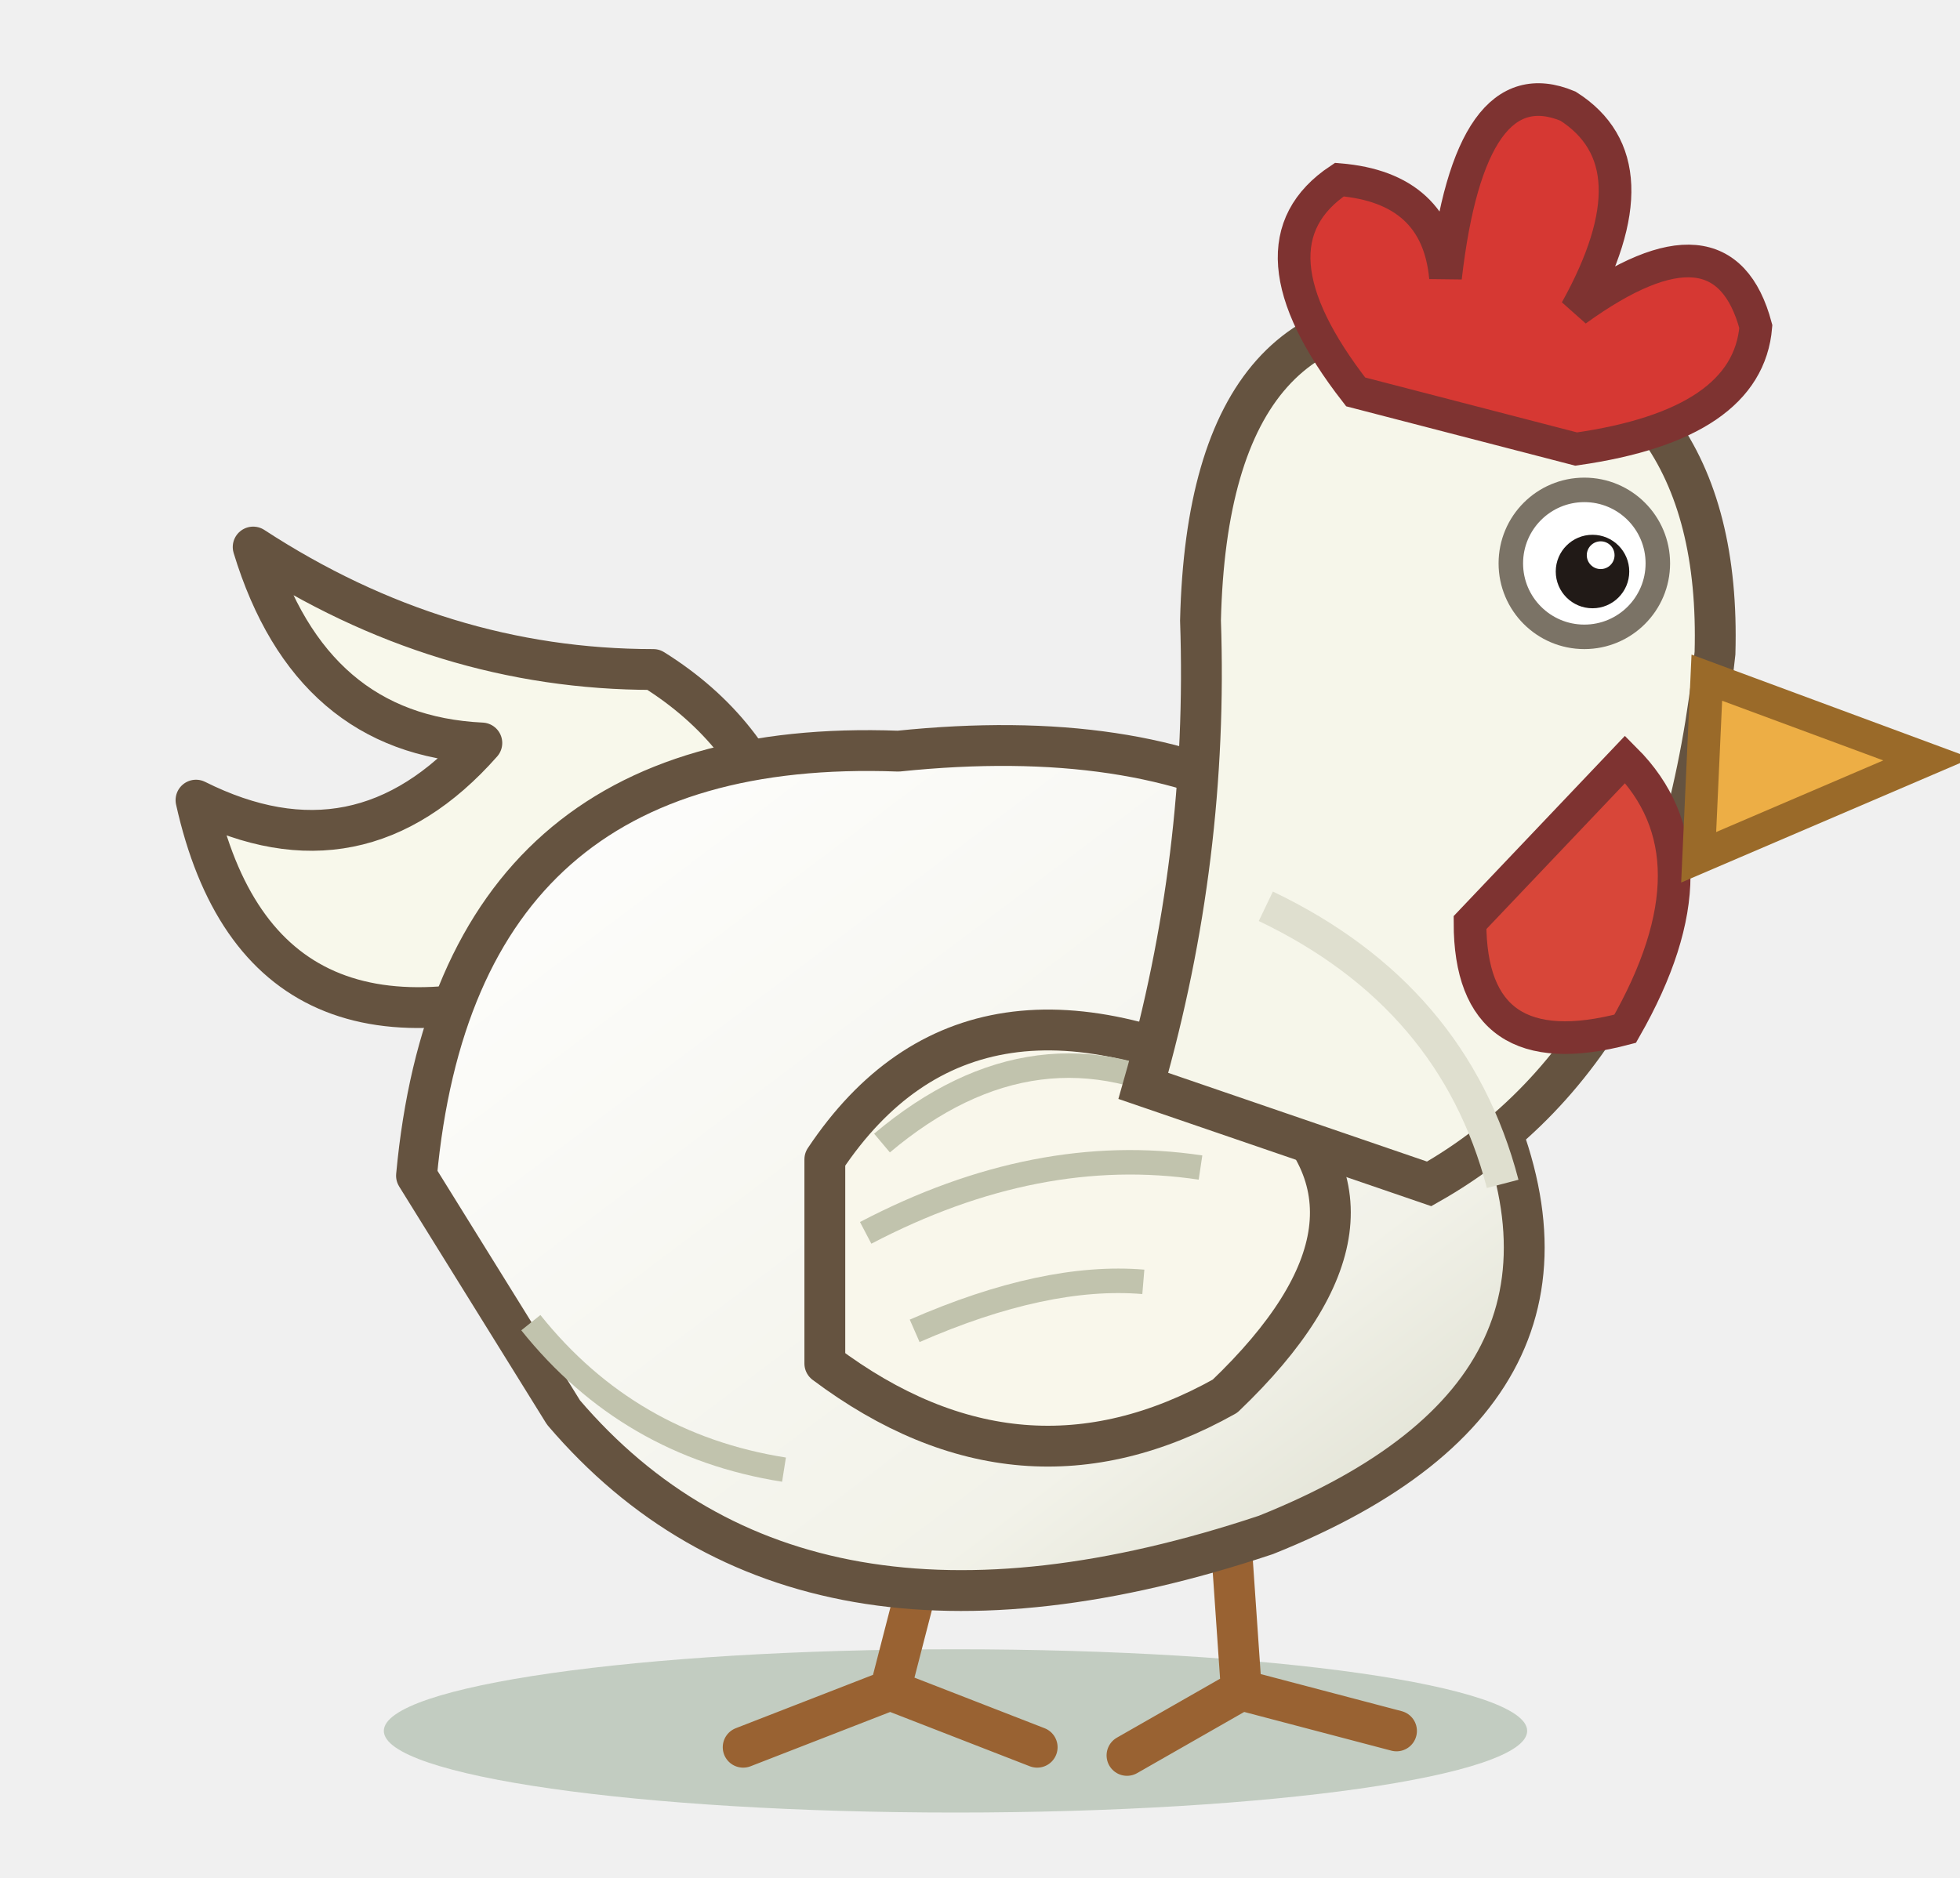
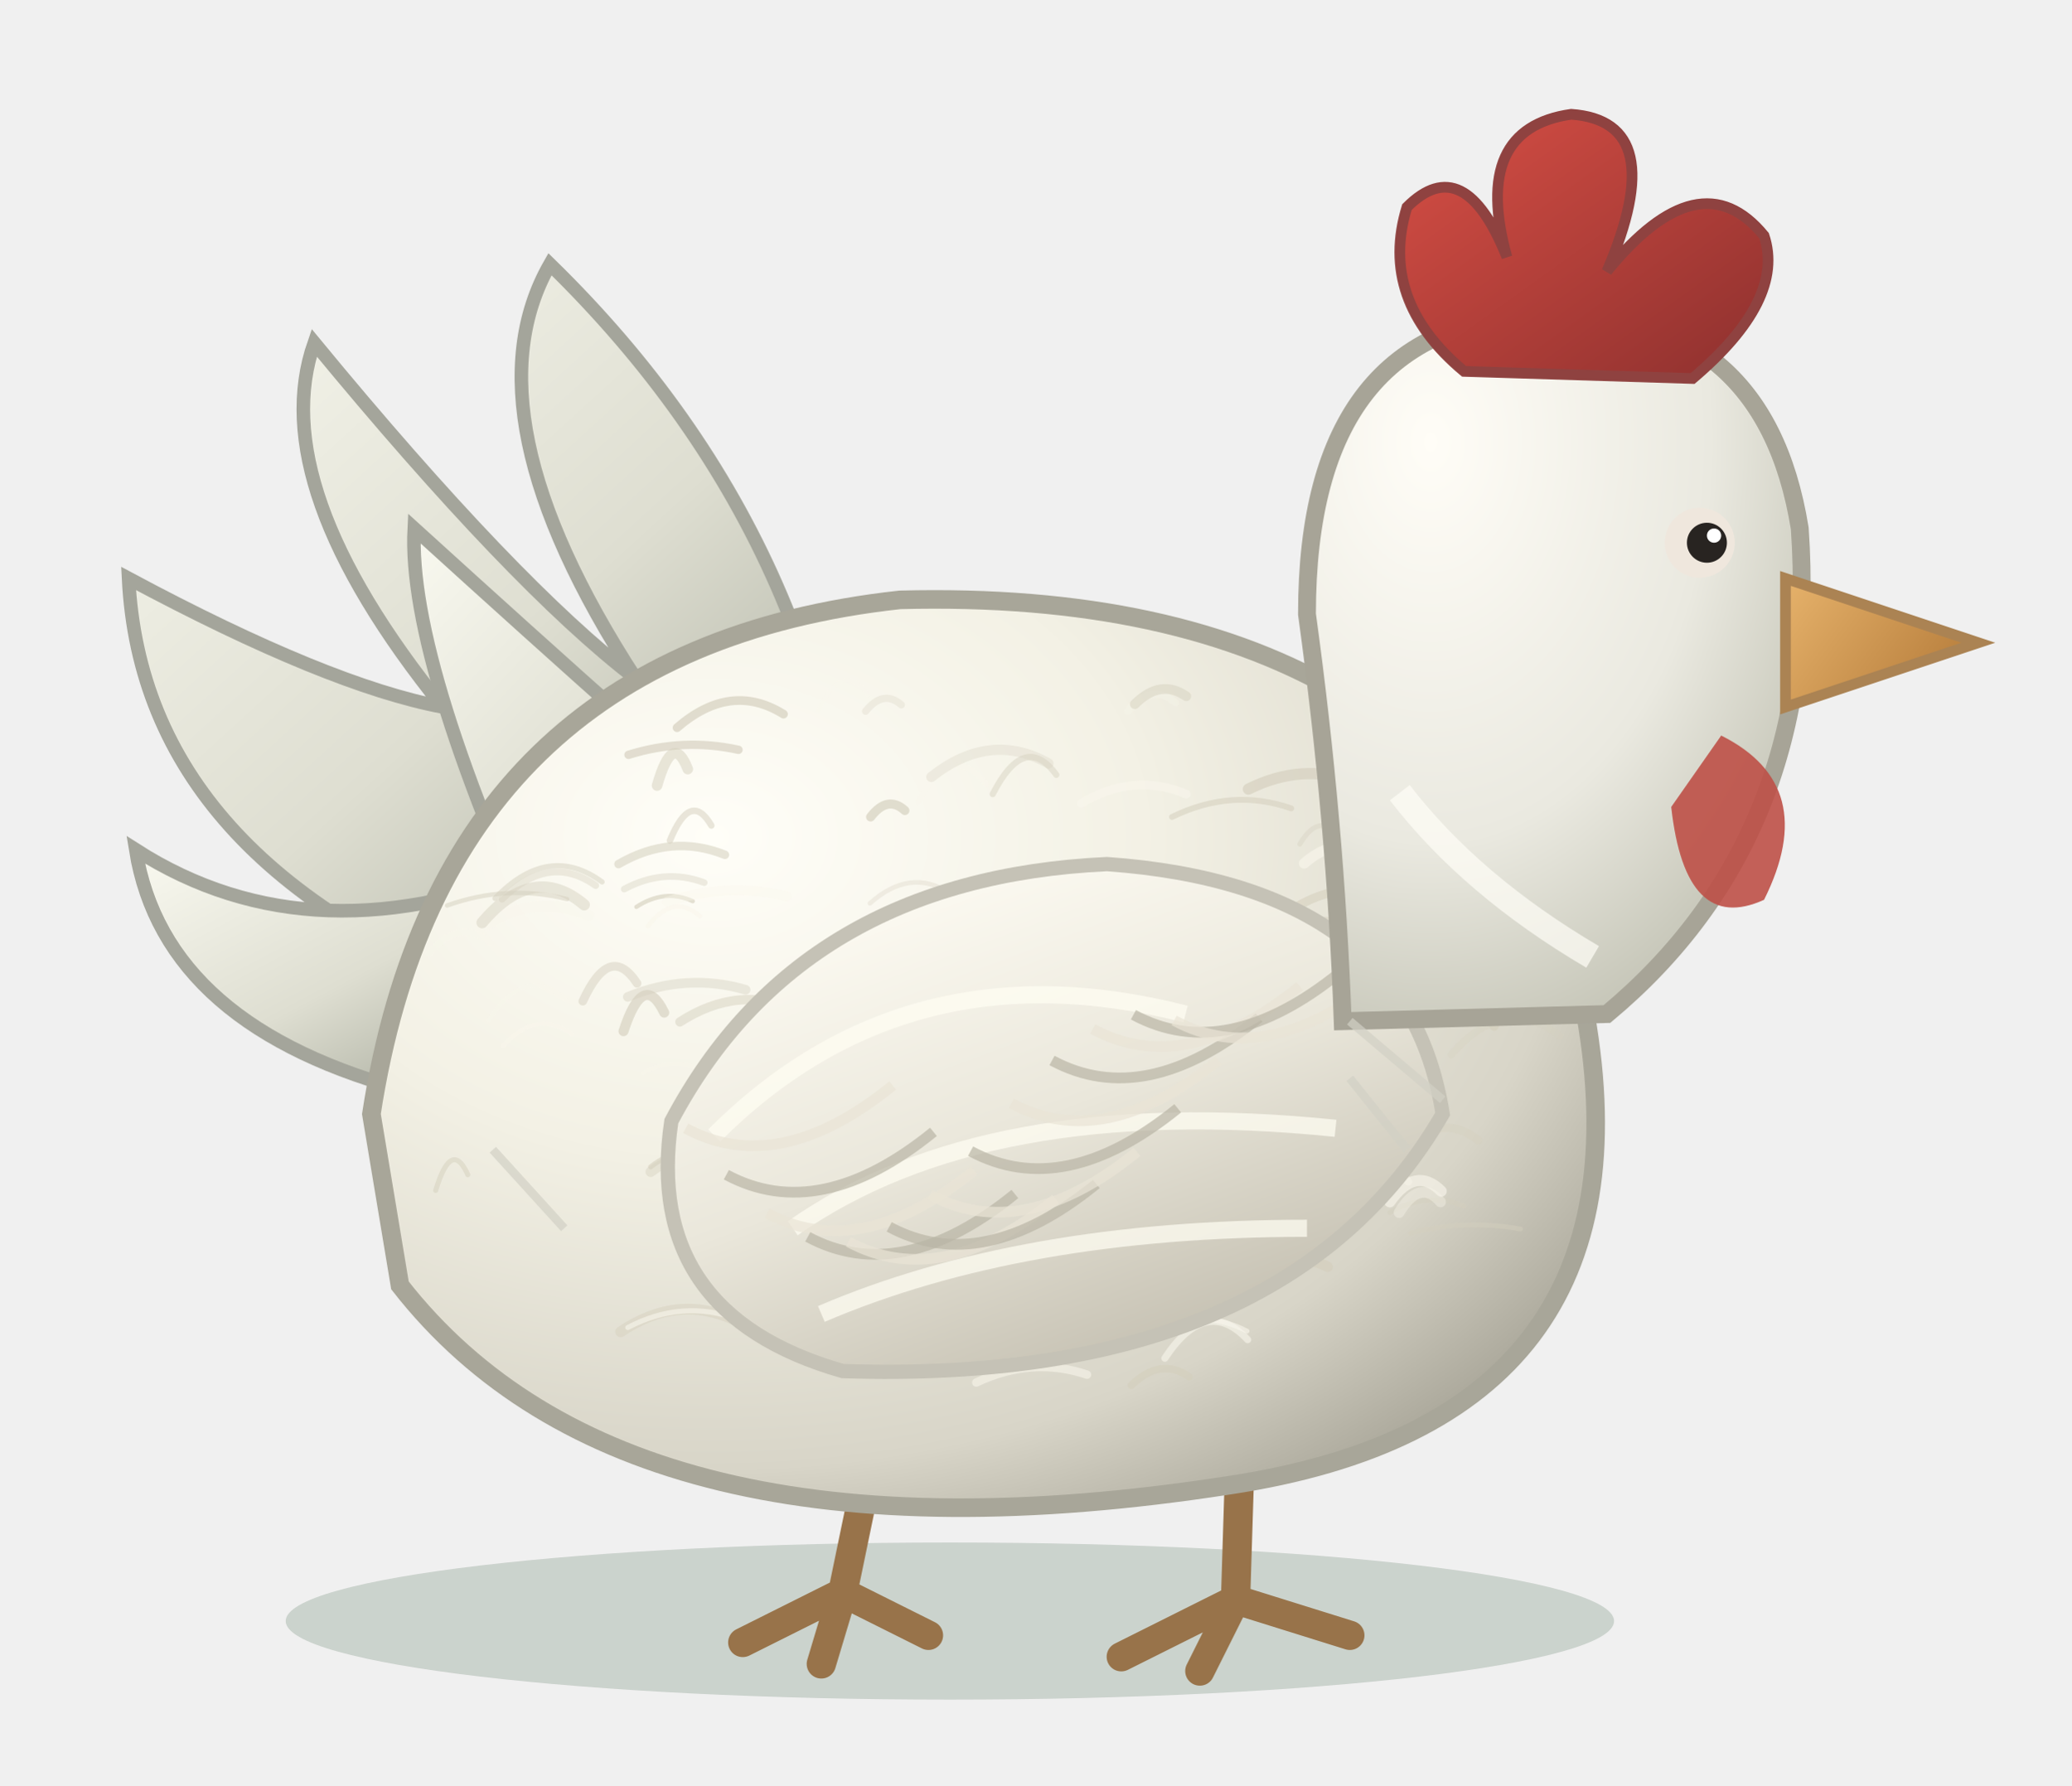
- <svg xmlns="http://www.w3.org/2000/svg" viewBox="0 0 240 230">
+ <svg xmlns="http://www.w3.org/2000/svg" viewBox="0 0 290 250">
  <defs>
-     <linearGradient id="feathers" x1="0" y1="0" x2="1" y2="1">
-       <stop stop-color="#ffffff" />
-       <stop offset=".72" stop-color="#f2f2e9" />
-       <stop offset="1" stop-color="#d8d9c9" />
+     <radialGradient id="body" cx=".28" cy=".26" r=".92">
+       <stop stop-color="#fffef8" />
+       <stop offset=".38" stop-color="#f3f1e5" />
+       <stop offset=".76" stop-color="#d8d5c8" />
+       <stop offset="1" stop-color="#9f9c8f" />
+     </radialGradient>
+     <linearGradient id="wing" x1=".23" y1="0" x2=".8" y2="1">
+       <stop stop-color="#fffdf5" />
+       <stop offset=".48" stop-color="#eae7db" />
+       <stop offset="1" stop-color="#bdb8a9" />
+     </linearGradient>
+     <linearGradient id="tail" x2=".9" y2="1">
+       <stop stop-color="#f9f9f0" />
+       <stop offset=".55" stop-color="#deded1" />
+       <stop offset="1" stop-color="#a5a89a" />
+     </linearGradient>
+     <radialGradient id="head" cx=".25" cy=".18" r=".9">
+       <stop stop-color="#fffdf7" />
+       <stop offset=".63" stop-color="#eae9e0" />
+       <stop offset="1" stop-color="#c4c4b6" />
+     </radialGradient>
+     <linearGradient id="crest" x2="1" y2="1">
+       <stop stop-color="#d84f45" />
+       <stop offset="1" stop-color="#8d302e" />
+     </linearGradient>
+     <linearGradient id="beak" x2="1" y2=".5">
+       <stop stop-color="#e6b26b" />
+       <stop offset="1" stop-color="#b9803e" />
    </linearGradient>
  </defs>
-   <ellipse cx="117" cy="212" rx="70" ry="10" fill="#386132" opacity=".25" />
-   <g stroke="#996232" fill="none" stroke-width="5" stroke-linecap="round">
-     <path d="M117 176l-8 31-18 7m18-7 18 7M150 178l2 29-14 8m14-8 19 5" />
+   <ellipse cx="133" cy="227" rx="93" ry="11" fill="#2d5335" opacity=".19" />
+   <g fill="none" stroke="#98734a" stroke-linecap="round" stroke-width="4.1">
+     <path d="M124 194l-6 29 -14 7m14 -7 12 6m-12 -6-3 10M174 192l-1 32-16 8m16-8 16 5m-16-5-5 10" />
  </g>
-   <g stroke="#655340" stroke-width="5" stroke-linejoin="round">
-     <path d="M72 119Q32 134 24 98Q44 108 59 91Q38 90 31 67Q54 82 80 82Q104 97 96 133Z" fill="#f8f8eb" />
-     <path d="M51 144Q56 90 110 92Q168 86 181 132Q200 170 155 188Q98 207 69 173Z" fill="url(#feathers)" />
-     <path d="M101 142Q119 115 155 134Q173 149 150 171Q125 185 101 167Z" fill="#f9f7eb" />
+   <g fill="url(#tail)" stroke="#a4a59b" stroke-width="1.9">
+     <path d="M71 140Q20 121 18 81Q46 96 62 99Q37 68 44 48Q72 82 89 95Q65 58 77 37Q119 78 120 135Z" />
+     <path d="M58 153Q23 144 19 119Q44 135 77 121Z" />
+     <path d="M78 138Q57 93 58 74Q91 104 112 122Z" />
  </g>
-   <g stroke="#c1c3ad" stroke-width="3" fill="none">
-     <path d="M108 140q19 -16 39 -5M106 151q21 -11 41 -8M112 163q16 -7 28 -6M65 162q12 15 31 18" />
+   <path d="M52 156Q62 91 126 84Q203 82 222 142Q232 199 172 208Q88 221 56 180Z" fill="url(#body)" stroke="#a8a699" stroke-width="2.6" />
+   <g>
+     <path d="M128.5 112.3q4.7 -8.7 9.5 -2.6" fill="none" stroke="#f9f6ec" stroke-width="0.81" stroke-linecap="round" opacity="0.34" />
+     <path d="M182.5 154.2q6.6 -4.8 13.3 -1.4" fill="none" stroke="#d4cfbd" stroke-width="0.98" stroke-linecap="round" opacity="0.37" />
+     <path d="M92.0 110.0q2.2 -7.7 4.3 -2.3" fill="none" stroke="#d4cfbd" stroke-width="1.48" stroke-linecap="round" opacity="0.51" />
+     <path d="M158.4 133.5q6.8 -5.1 13.5 -1.5" fill="none" stroke="#d4cfbd" stroke-width="0.85" stroke-linecap="round" opacity="0.63" />
+     <path d="M137.8 172.4q5.3 -2.5 10.6 -0.7" fill="none" stroke="#f9f6ec" stroke-width="0.81" stroke-linecap="round" opacity="0.29" />
+     <path d="M209.2 143.7q2.3 -6.9 4.6 -2.1" fill="none" stroke="#d4cfbd" stroke-width="1.29" stroke-linecap="round" opacity="0.69" />
+     <path d="M102.2 183.3q7.5 -7.3 15.0 -2.2" fill="none" stroke="#d4cfbd" stroke-width="1.04" stroke-linecap="round" opacity="0.39" />
+     <path d="M142.8 167.6q3.3 -2.8 6.5 -0.8" fill="none" stroke="#d4cfbd" stroke-width="0.89" stroke-linecap="round" opacity="0.68" />
+     <path d="M113.5 170.4q8.4 -3.7 16.8 -1.1" fill="none" stroke="#f9f6ec" stroke-width="1.01" stroke-linecap="round" opacity="0.44" />
+     <path d="M115.1 186.9q7.7 -7.6 15.4 -2.3" fill="none" stroke="#d4cfbd" stroke-width="0.63" stroke-linecap="round" opacity="0.63" />
+     <path d="M139.4 179.2q3.3 -4.4 6.5 -1.3" fill="none" stroke="#d4cfbd" stroke-width="1.60" stroke-linecap="round" opacity="0.66" />
+     <path d="M194.6 169.8q5.2 -3.0 10.4 -0.9" fill="none" stroke="#d4cfbd" stroke-width="0.68" stroke-linecap="round" opacity="0.46" />
+     <path d="M136.7 193.6q7.8 -3.7 15.5 -1.1" fill="none" stroke="#f9f6ec" stroke-width="1.18" stroke-linecap="round" opacity="0.57" />
+     <path d="M81.6 140.2q3.8 -8.3 7.6 -2.5" fill="none" stroke="#d4cfbd" stroke-width="1.21" stroke-linecap="round" opacity="0.49" />
+     <path d="M198.9 135.8q2.9 -5.2 5.7 -1.6" fill="none" stroke="#d4cfbd" stroke-width="0.81" stroke-linecap="round" opacity="0.26" />
+     <path d="M189.8 127.0q7.0 -5.0 14.0 -1.5" fill="none" stroke="#d4cfbd" stroke-width="0.70" stroke-linecap="round" opacity="0.49" />
+     <path d="M68.1 129.5q7.2 -4.4 14.3 -1.3" fill="none" stroke="#f9f6ec" stroke-width="1.62" stroke-linecap="round" opacity="0.29" />
+     <path d="M139.0 111.2q4.5 -8.8 8.9 -2.7" fill="none" stroke="#d4cfbd" stroke-width="0.87" stroke-linecap="round" opacity="0.46" />
+     <path d="M87.3 144.4q2.8 -8.6 5.7 -2.6" fill="none" stroke="#d4cfbd" stroke-width="1.40" stroke-linecap="round" opacity="0.64" />
+     <path d="M176.0 131.8q3.3 -6.9 6.6 -2.1" fill="none" stroke="#d4cfbd" stroke-width="0.96" stroke-linecap="round" opacity="0.61" />
+     <path d="M157.9 99.6q3.4 -4.1 6.7 -1.2" fill="none" stroke="#f9f6ec" stroke-width="1.02" stroke-linecap="round" opacity="0.26" />
+     <path d="M141.3 158.4q4.7 -8.4 9.4 -2.5" fill="none" stroke="#d4cfbd" stroke-width="1.13" stroke-linecap="round" opacity="0.67" />
+     <path d="M121.8 126.5q5.6 -5.0 11.1 -1.5" fill="none" stroke="#d4cfbd" stroke-width="0.64" stroke-linecap="round" opacity="0.31" />
+     <path d="M86.9 186.5q8.0 -5.4 16.1 -1.6" fill="none" stroke="#d4cfbd" stroke-width="1.52" stroke-linecap="round" opacity="0.45" />
+     <path d="M104.4 178.2q6.8 -6.4 13.6 -1.9" fill="none" stroke="#f9f6ec" stroke-width="1.28" stroke-linecap="round" opacity="0.60" />
+     <path d="M61.0 166.7q2.2 -7.3 4.5 -2.2" fill="none" stroke="#d4cfbd" stroke-width="0.71" stroke-linecap="round" opacity="0.51" />
+     <path d="M199.8 141.2q2.1 -7.5 4.2 -2.2" fill="none" stroke="#d4cfbd" stroke-width="1.13" stroke-linecap="round" opacity="0.62" />
+     <path d="M89.1 127.0q4.0 -2.6 7.9 -0.8" fill="none" stroke="#d4cfbd" stroke-width="0.59" stroke-linecap="round" opacity="0.63" />
+     <path d="M109.0 142.1q2.5 -7.1 5.1 -2.1" fill="none" stroke="#f9f6ec" stroke-width="1.60" stroke-linecap="round" opacity="0.37" />
+     <path d="M153.5 134.4q8.2 -2.1 16.4 -0.6" fill="none" stroke="#d4cfbd" stroke-width="0.95" stroke-linecap="round" opacity="0.57" />
+     <path d="M87.4 124.5q5.6 -3.0 11.2 -0.9" fill="none" stroke="#d4cfbd" stroke-width="0.93" stroke-linecap="round" opacity="0.40" />
+     <path d="M178.7 152.3q4.7 -7.1 9.4 -2.1" fill="none" stroke="#d4cfbd" stroke-width="1.26" stroke-linecap="round" opacity="0.60" />
+     <path d="M87.9 185.9q7.6 -4.0 15.3 -1.2" fill="none" stroke="#f9f6ec" stroke-width="0.71" stroke-linecap="round" opacity="0.60" />
+     <path d="M88.0 105.7q7.7 -2.4 15.4 -0.7" fill="none" stroke="#d4cfbd" stroke-width="1.17" stroke-linecap="round" opacity="0.66" />
+     <path d="M178.6 131.8q5.7 -5.3 11.4 -1.6" fill="none" stroke="#d4cfbd" stroke-width="0.61" stroke-linecap="round" opacity="0.47" />
+     <path d="M130.4 108.8q8.2 -6.5 16.4 -1.9" fill="none" stroke="#d4cfbd" stroke-width="1.43" stroke-linecap="round" opacity="0.31" />
+     <path d="M194.6 168.3q3.6 -5.1 7.2 -1.5" fill="none" stroke="#f9f6ec" stroke-width="1.55" stroke-linecap="round" opacity="0.63" />
+     <path d="M91.1 164.1q7.2 -5.3 14.4 -1.6" fill="none" stroke="#d4cfbd" stroke-width="1.44" stroke-linecap="round" opacity="0.41" />
+     <path d="M129.2 173.7q6.0 -6.7 11.9 -2.0" fill="none" stroke="#d4cfbd" stroke-width="0.76" stroke-linecap="round" opacity="0.52" />
+     <path d="M193.0 139.0q4.5 -4.2 8.9 -1.3" fill="none" stroke="#d4cfbd" stroke-width="1.30" stroke-linecap="round" opacity="0.36" />
+     <path d="M60.0 133.6q4.3 -5.2 8.7 -1.6" fill="none" stroke="#f9f6ec" stroke-width="0.96" stroke-linecap="round" opacity="0.26" />
+     <path d="M183.5 165.5q5.7 -6.4 11.4 -1.9" fill="none" stroke="#d4cfbd" stroke-width="0.83" stroke-linecap="round" opacity="0.57" />
+     <path d="M164.1 114.4q8.4 -4.1 16.7 -1.2" fill="none" stroke="#d4cfbd" stroke-width="0.82" stroke-linecap="round" opacity="0.56" />
+     <path d="M106.9 150.1q4.7 -7.5 9.3 -2.2" fill="none" stroke="#d4cfbd" stroke-width="1.63" stroke-linecap="round" opacity="0.63" />
+     <path d="M68.4 142.9q5.5 -8.3 11.1 -2.5" fill="none" stroke="#f9f6ec" stroke-width="0.60" stroke-linecap="round" opacity="0.26" />
+     <path d="M115.4 179.4q6.8 -3.1 13.6 -0.9" fill="none" stroke="#d4cfbd" stroke-width="0.87" stroke-linecap="round" opacity="0.46" />
+     <path d="M152.0 186.9q2.8 -7.7 5.6 -2.3" fill="none" stroke="#d4cfbd" stroke-width="0.63" stroke-linecap="round" opacity="0.59" />
+     <path d="M116.4 140.8q7.3 -8.2 14.6 -2.5" fill="none" stroke="#d4cfbd" stroke-width="0.94" stroke-linecap="round" opacity="0.41" />
+     <path d="M70.4 146.5q4.8 -5.3 9.7 -1.6" fill="none" stroke="#f9f6ec" stroke-width="0.59" stroke-linecap="round" opacity="0.52" />
+     <path d="M94.8 101.9q7.5 -6.5 14.9 -1.9" fill="none" stroke="#d4cfbd" stroke-width="1.22" stroke-linecap="round" opacity="0.68" />
+     <path d="M156.2 128.7q7.5 -4.7 15.1 -1.4" fill="none" stroke="#d4cfbd" stroke-width="1.05" stroke-linecap="round" opacity="0.70" />
+     <path d="M135.5 151.3q5.3 -7.1 10.6 -2.1" fill="none" stroke="#d4cfbd" stroke-width="1.07" stroke-linecap="round" opacity="0.28" />
+     <path d="M151.4 112.5q7.3 -4.4 14.7 -1.3" fill="none" stroke="#f9f6ec" stroke-width="1.22" stroke-linecap="round" opacity="0.55" />
+     <path d="M174.8 110.5q7.4 -3.7 14.8 -1.1" fill="none" stroke="#d4cfbd" stroke-width="1.57" stroke-linecap="round" opacity="0.66" />
+     <path d="M122.2 167.1q4.4 -4.1 8.9 -1.2" fill="none" stroke="#d4cfbd" stroke-width="0.69" stroke-linecap="round" opacity="0.36" />
+     <path d="M62.6 126.8q8.4 -3.0 16.8 -0.9" fill="none" stroke="#d4cfbd" stroke-width="0.62" stroke-linecap="round" opacity="0.50" />
+     <path d="M152.8 139.8q4.1 -2.3 8.1 -0.7" fill="none" stroke="#f9f6ec" stroke-width="0.59" stroke-linecap="round" opacity="0.47" />
+     <path d="M95.2 143.1q8.2 -5.3 16.4 -1.6" fill="none" stroke="#d4cfbd" stroke-width="1.31" stroke-linecap="round" opacity="0.48" />
+     <path d="M136.1 171.2q2.9 -8.2 5.8 -2.4" fill="none" stroke="#d4cfbd" stroke-width="1.61" stroke-linecap="round" opacity="0.43" />
+     <path d="M121.9 114.4q2.4 -3.1 4.8 -0.9" fill="none" stroke="#d4cfbd" stroke-width="1.27" stroke-linecap="round" opacity="0.67" />
+     <path d="M129.9 187.7q7.8 -8.8 15.5 -2.6" fill="none" stroke="#f9f6ec" stroke-width="1.38" stroke-linecap="round" opacity="0.62" />
+     <path d="M203.2 147.7q7.6 -8.7 15.2 -2.6" fill="none" stroke="#d4cfbd" stroke-width="1.04" stroke-linecap="round" opacity="0.28" />
+     <path d="M131.0 176.1q5.1 -2.0 10.1 -0.6" fill="none" stroke="#d4cfbd" stroke-width="1.25" stroke-linecap="round" opacity="0.63" />
+     <path d="M183.3 135.6q7.7 -6.4 15.5 -1.9" fill="none" stroke="#d4cfbd" stroke-width="0.75" stroke-linecap="round" opacity="0.45" />
+     <path d="M195.9 169.8q2.9 -4.8 5.8 -1.5" fill="none" stroke="#f9f6ec" stroke-width="1.51" stroke-linecap="round" opacity="0.37" />
+     <path d="M182.0 118.2q2.6 -4.4 5.3 -1.3" fill="none" stroke="#d4cfbd" stroke-width="0.70" stroke-linecap="round" opacity="0.37" />
+     <path d="M121.2 99.6q2.5 -3.1 5.0 -0.9" fill="none" stroke="#d4cfbd" stroke-width="1.01" stroke-linecap="round" opacity="0.29" />
+     <path d="M150.4 145.1q4.1 -8.1 8.3 -2.4" fill="none" stroke="#d4cfbd" stroke-width="0.96" stroke-linecap="round" opacity="0.62" />
+     <path d="M152.2 140.0q4.9 -2.8 9.8 -0.8" fill="none" stroke="#f9f6ec" stroke-width="1.60" stroke-linecap="round" opacity="0.48" />
+     <path d="M118.1 178.5q7.3 -3.4 14.6 -1.0" fill="none" stroke="#d4cfbd" stroke-width="0.69" stroke-linecap="round" opacity="0.68" />
+     <path d="M181.5 148.5q3.8 -2.7 7.5 -0.8" fill="none" stroke="#d4cfbd" stroke-width="1.05" stroke-linecap="round" opacity="0.37" />
+     <path d="M143.5 143.7q6.2 -4.6 12.4 -1.4" fill="none" stroke="#d4cfbd" stroke-width="1.64" stroke-linecap="round" opacity="0.25" />
+     <path d="M158.9 188.1q7.9 -5.7 15.7 -1.7" fill="none" stroke="#f9f6ec" stroke-width="0.68" stroke-linecap="round" opacity="0.61" />
+     <path d="M197.5 172.7q7.7 -2.0 15.4 -0.6" fill="none" stroke="#d4cfbd" stroke-width="0.66" stroke-linecap="round" opacity="0.46" />
+     <path d="M164.0 153.3q2.8 -2.1 5.6 -0.6" fill="none" stroke="#d4cfbd" stroke-width="0.81" stroke-linecap="round" opacity="0.69" />
+     <path d="M154.5 183.1q4.9 -5.8 9.7 -1.7" fill="none" stroke="#d4cfbd" stroke-width="1.47" stroke-linecap="round" opacity="0.51" />
+     <path d="M192.7 167.0q2.3 -5.0 4.5 -1.5" fill="none" stroke="#f9f6ec" stroke-width="1.07" stroke-linecap="round" opacity="0.41" />
+     <path d="M158.9 98.6q3.6 -3.6 7.2 -1.1" fill="none" stroke="#d4cfbd" stroke-width="1.36" stroke-linecap="round" opacity="0.48" />
+     <path d="M158.4 194.0q4.1 -4.0 8.1 -1.2" fill="none" stroke="#d4cfbd" stroke-width="1.05" stroke-linecap="round" opacity="0.65" />
+     <path d="M179.8 128.1q8.5 -6.0 16.9 -1.8" fill="none" stroke="#d4cfbd" stroke-width="1.23" stroke-linecap="round" opacity="0.57" />
+     <path d="M182.6 120.9q4.7 -4.1 9.4 -1.2" fill="none" stroke="#f9f6ec" stroke-width="1.46" stroke-linecap="round" opacity="0.66" />
+     <path d="M97.0 154.0q6.5 -5.0 12.9 -1.5" fill="none" stroke="#d4cfbd" stroke-width="0.77" stroke-linecap="round" opacity="0.58" />
+     <path d="M105.1 166.5q7.9 -7.8 15.7 -2.3" fill="none" stroke="#d4cfbd" stroke-width="0.66" stroke-linecap="round" opacity="0.52" />
+     <path d="M86.6 121.0q7.4 -4.3 14.9 -1.3" fill="none" stroke="#d4cfbd" stroke-width="1.19" stroke-linecap="round" opacity="0.55" />
+     <path d="M93.4 126.3q8.3 -2.8 16.7 -0.8" fill="none" stroke="#f9f6ec" stroke-width="1.41" stroke-linecap="round" opacity="0.38" />
+     <path d="M169.8 159.6q7.0 -5.0 14.1 -1.5" fill="none" stroke="#d4cfbd" stroke-width="1.06" stroke-linecap="round" opacity="0.56" />
+     <path d="M67.5 129.2q7.2 -8.5 14.3 -2.5" fill="none" stroke="#d4cfbd" stroke-width="1.59" stroke-linecap="round" opacity="0.46" />
+     <path d="M124.4 167.9q6.5 -4.1 13.0 -1.2" fill="none" stroke="#d4cfbd" stroke-width="1.63" stroke-linecap="round" opacity="0.61" />
+     <path d="M114.5 99.5q3.5 -7.3 7.0 -2.2" fill="none" stroke="#f9f6ec" stroke-width="0.57" stroke-linecap="round" opacity="0.27" />
+     <path d="M141.3 184.2q3.4 -5.8 6.9 -1.7" fill="none" stroke="#d4cfbd" stroke-width="1.03" stroke-linecap="round" opacity="0.43" />
+     <path d="M93.8 117.7q2.9 -7.1 5.8 -2.1" fill="none" stroke="#d4cfbd" stroke-width="0.90" stroke-linecap="round" opacity="0.52" />
+     <path d="M70.3 125.9q6.6 -6.5 13.1 -1.9" fill="none" stroke="#d4cfbd" stroke-width="0.97" stroke-linecap="round" opacity="0.39" />
+     <path d="M90.0 150.3q3.8 -2.2 7.5 -0.7" fill="none" stroke="#f9f6ec" stroke-width="0.57" stroke-linecap="round" opacity="0.35" />
+     <path d="M167.2 159.9q5.3 -8.3 10.6 -2.5" fill="none" stroke="#d4cfbd" stroke-width="1.51" stroke-linecap="round" opacity="0.54" />
+     <path d="M91.1 163.4q4.9 -3.8 9.8 -1.1" fill="none" stroke="#d4cfbd" stroke-width="0.71" stroke-linecap="round" opacity="0.59" />
+     <path d="M87.9 139.6q8.3 -3.4 16.5 -1.0" fill="none" stroke="#d4cfbd" stroke-width="1.35" stroke-linecap="round" opacity="0.41" />
+     <path d="M101.9 155.9q5.7 -3.3 11.3 -1.0" fill="none" stroke="#f9f6ec" stroke-width="0.59" stroke-linecap="round" opacity="0.27" />
+     <path d="M69.3 125.8q7.5 -7.8 15.0 -2.3" fill="none" stroke="#d4cfbd" stroke-width="0.73" stroke-linecap="round" opacity="0.50" />
+     <path d="M175.9 168.5q5.8 -8.2 11.5 -2.5" fill="none" stroke="#d4cfbd" stroke-width="0.94" stroke-linecap="round" opacity="0.49" />
+     <path d="M96.7 162.2q4.6 -7.3 9.3 -2.2" fill="none" stroke="#d4cfbd" stroke-width="0.81" stroke-linecap="round" opacity="0.61" />
+     <path d="M163.1 190.2q5.8 -8.8 11.6 -2.6" fill="none" stroke="#f9f6ec" stroke-width="0.99" stroke-linecap="round" opacity="0.60" />
+     <path d="M176.1 178.4q4.9 -3.5 9.8 -1.0" fill="none" stroke="#d4cfbd" stroke-width="1.47" stroke-linecap="round" opacity="0.70" />
+     <path d="M196.2 161.5q5.4 -6.1 10.8 -1.8" fill="none" stroke="#d4cfbd" stroke-width="1.19" stroke-linecap="round" opacity="0.38" />
+     <path d="M146.9 150.0q8.1 -3.0 16.2 -0.9" fill="none" stroke="#d4cfbd" stroke-width="0.72" stroke-linecap="round" opacity="0.52" />
+     <path d="M90.7 129.7q3.6 -4.7 7.3 -1.4" fill="none" stroke="#f9f6ec" stroke-width="0.64" stroke-linecap="round" opacity="0.57" />
  </g>
-   <path d="M140 133Q148 105 147 76Q148 34 180 39Q211 45 210 80Q205 128 175 145Z" fill="#f6f6ea" stroke="#655340" stroke-width="5" />
-   <g stroke="#7e3331" stroke-width="4">
-     <path d="M166 48q-14 -18 -2 -26q12 1 13 12q3-26 15-21q11 7 1 25q18 -13 22 2q-1 12 -22 15Z" fill="#d63833" />
-     <path d="M199 93Q211 105 199 126Q180 131 180 113Z" fill="#d84639" />
+   <path d="M94 157Q112 123 155 121Q197 124 202 156Q180 194 118 192Q90 184 94 157Z" fill="url(#wing)" stroke="#c5c2b6" stroke-width="2" />
+   <path d="M100 159Q127 132 166 142M111 172Q138 153 187 158M115 184Q143 172 183 172" stroke="#fffdf2" stroke-width="2.4" fill="none" opacity=".72" />
+   <g>
+     <path d="M96.0 158.0q13 7 29 -6" stroke="#e9e4d6" stroke-width="1.5" fill="none" opacity=".7" />
+     <path d="M101.7 164.5q13 7 29 -6" stroke="#b9b5a5" stroke-width="1.5" fill="none" opacity=".7" />
+     <path d="M107.4 169.9q13 7 29 -6" stroke="#e9e4d6" stroke-width="1.5" fill="none" opacity=".7" />
+     <path d="M113.1 173.2q13 7 29 -6" stroke="#b9b5a5" stroke-width="1.5" fill="none" opacity=".7" />
+     <path d="M118.8 173.9q13 7 29 -6" stroke="#e9e4d6" stroke-width="1.5" fill="none" opacity=".7" />
+     <path d="M124.5 171.8q13 7 29 -6" stroke="#b9b5a5" stroke-width="1.5" fill="none" opacity=".7" />
+     <path d="M130.2 167.3q13 7 29 -6" stroke="#e9e4d6" stroke-width="1.5" fill="none" opacity=".7" />
+     <path d="M135.9 161.2q13 7 29 -6" stroke="#b9b5a5" stroke-width="1.5" fill="none" opacity=".7" />
+     <path d="M141.6 154.5q13 7 29 -6" stroke="#e9e4d6" stroke-width="1.5" fill="none" opacity=".7" />
+     <path d="M147.3 148.5q13 7 29 -6" stroke="#b9b5a5" stroke-width="1.5" fill="none" opacity=".7" />
+     <path d="M153.0 144.1q13 7 29 -6" stroke="#e9e4d6" stroke-width="1.5" fill="none" opacity=".7" />
+     <path d="M158.7 142.1q13 7 29 -6" stroke="#b9b5a5" stroke-width="1.5" fill="none" opacity=".7" />
+     <path d="M164.4 142.9q13 7 29 -6" stroke="#e9e4d6" stroke-width="1.5" fill="none" opacity=".7" />
  </g>
-   <path d="M209 83l27 10-28 12Z" fill="#edae45" stroke="#9a6a29" stroke-width="4" />
-   <circle cx="194" cy="69" r="9" fill="#ffffff" stroke="#7b7366" stroke-width="3" />
-   <circle cx="195" cy="70" r="4.5" fill="#211a17" />
-   <circle cx="196" cy="68" r="1.7" fill="#ffffff" />
-   <path d="M155 111Q178 122 184 145" stroke="#dfdfcf" stroke-width="4" fill="none" />
+   <path d="M188 143Q187 115 183 86Q183 45 216 44Q247 43 252 74Q255 117 225 142Z" fill="url(#head)" stroke="#a7a497" stroke-width="2.5" />
+   <path d="M196 111Q206 124 223 134" fill="none" stroke="#fffef7" stroke-width="3.5" opacity=".7" />
+   <path d="M205 52Q193 42 197 29Q205 21 211 36Q206 18 220 16Q234 17 225 38Q238 22 247 33Q250 42 237 53Z" fill="url(#crest)" stroke="#8f4240" stroke-width="1.5" />
+   <path d="M241 103Q255 110 247 126Q236 131 234 113Z" fill="#be5047" opacity=".9" />
+   <path d="M250 81l27 9-27 9Z" fill="url(#beak)" stroke="#ab8353" stroke-width="1.5" />
+   <circle cx="238" cy="76" r="4.9" fill="#efe7dd" />
+   <circle cx="239" cy="76" r="2.8" fill="#282421" />
+   <circle cx="240" cy="75" r="1" fill="#ffffff" />
+   <g fill="none" stroke="#d1d0c5" stroke-width="1.2" opacity=".7">
+     <path d="M189 143l13 11M189 151l8 10M79 172l-10 -11" />
+   </g>
</svg>
